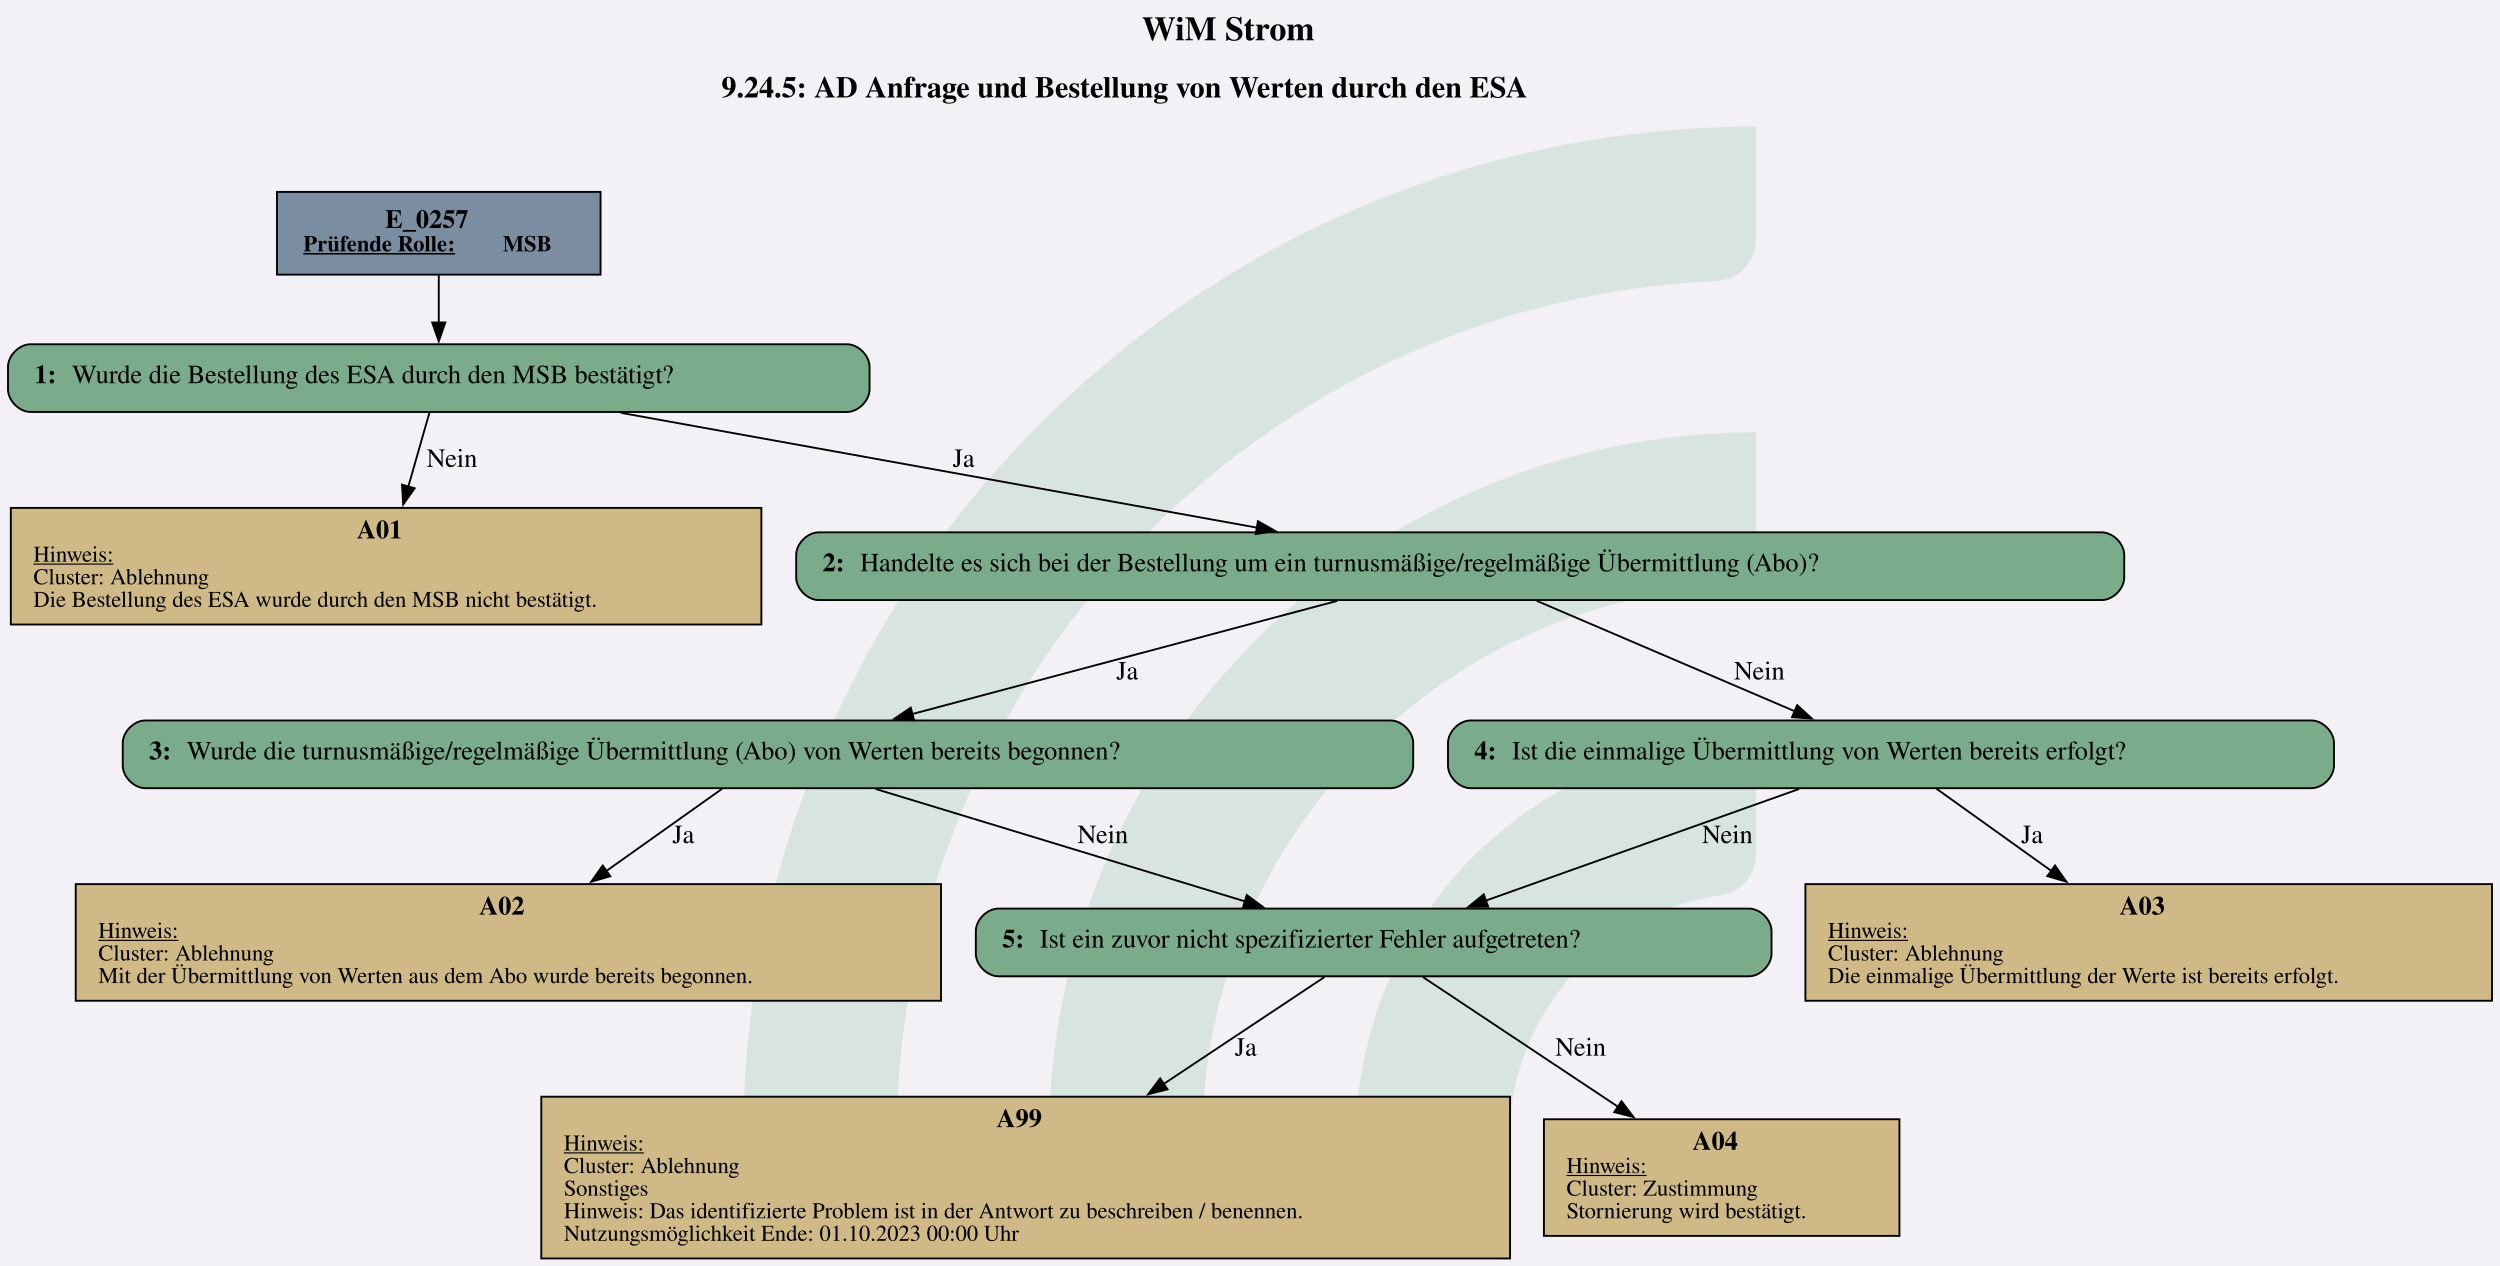
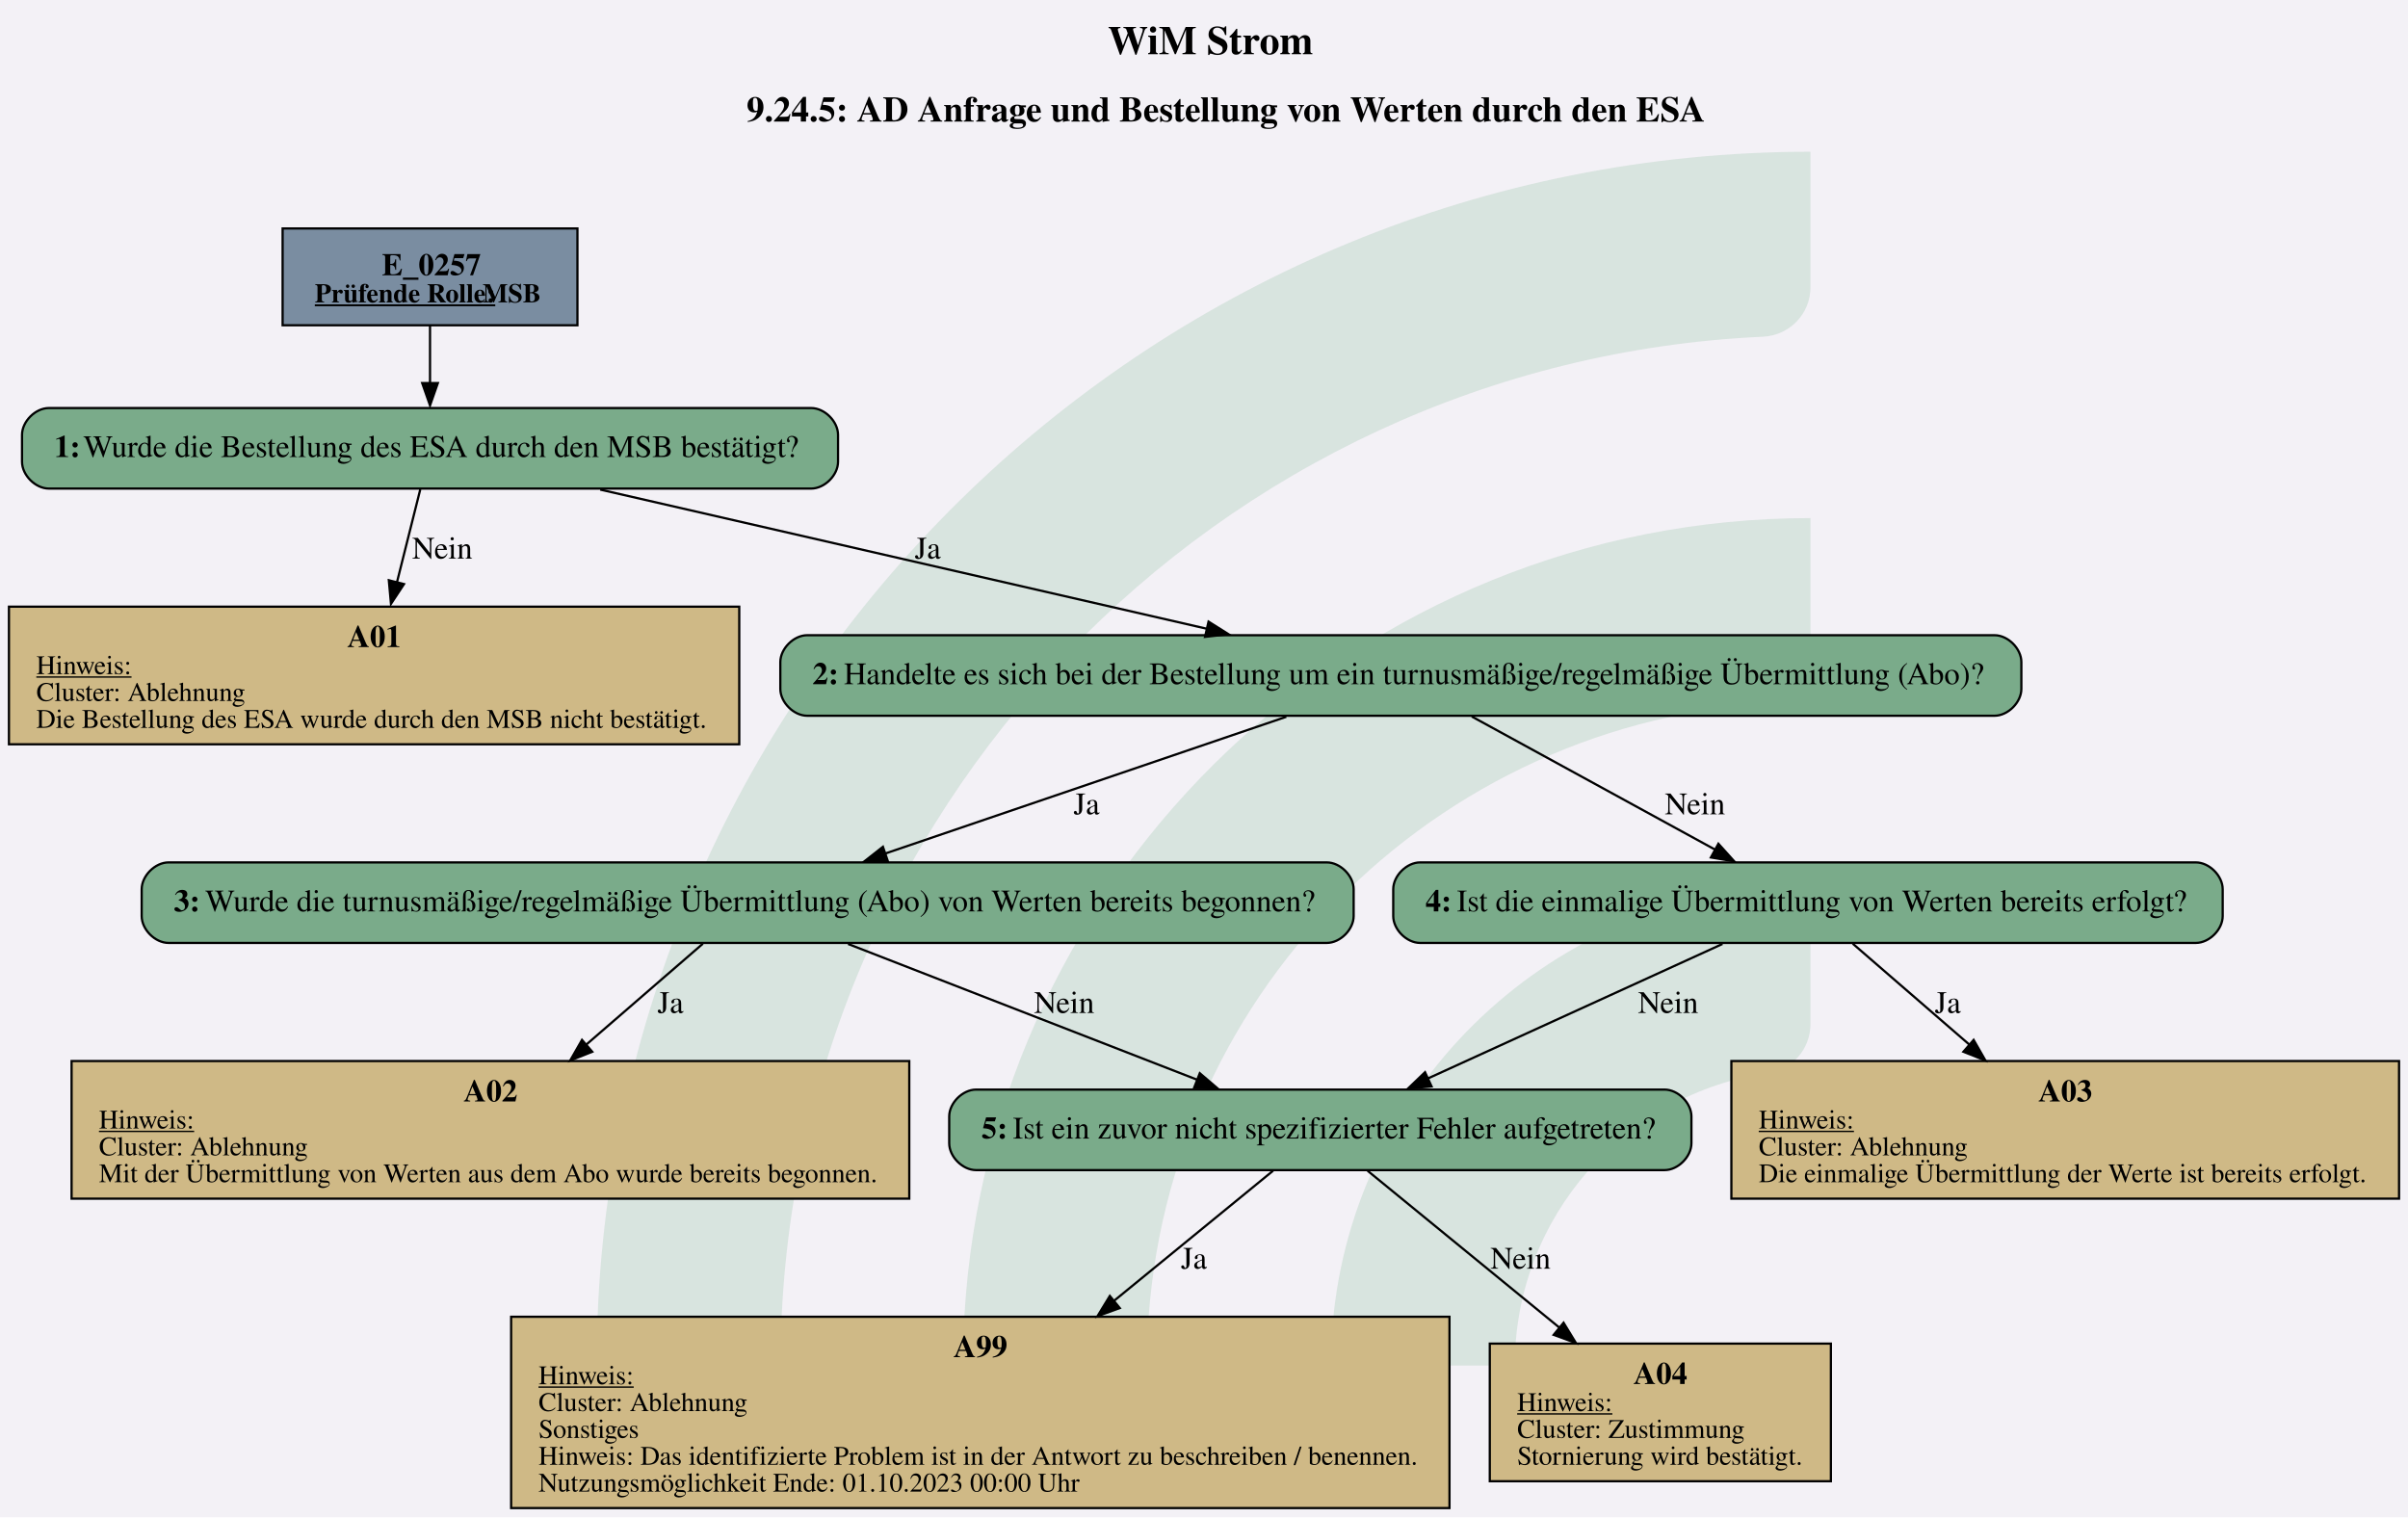
- <svg xmlns="http://www.w3.org/2000/svg" version="1.1" width="1772.0px" viewBox="0 0 1772.0 897.333" height="897.333px">
+ <svg xmlns="http://www.w3.org/2000/svg" version="1.1" width="1434.667px" viewBox="0 0 1434.667 904.0" height="904.0px">
  <g>
-     <svg version="1.1" width="1772.0px" viewBox="0 0 1772.0 897.333" height="897.333px">
-       <polygon fill="#f3f1f6" points="0,0 1772.0,0 1772.0,897.333 0,897.333" />
+     <svg version="1.1" width="1434.667px" viewBox="0 0 1434.667 904.0" height="904.0px">
+       <polygon fill="#f3f1f6" points="0,0 1434.667,0 1434.667,904.0 0,904.0" />
      <g>
-         <g transform="translate(527.3329, 89.73333) scale(1 1) translate(0, 0) scale(4.058294 4.058294) ">
+         <g transform="translate(356.0016, 90.4) scale(1 1) translate(0, 0) scale(4.088445 4.088445) ">
          <defs id="defs2">
            <clipPath clipPathUnits="userSpaceOnUse" id="clipPath23">
              <path d="M 0,568.156 H 579.236 V 0 H 0 Z" id="path21" />
            </clipPath>
          </defs>
          <g id="layer1" transform="translate(-16.54194,-55.30527)">
            <g id="g19" clip-path="url(#clipPath23)" transform="matrix(0.3527778,0,0,-0.3527778,0.01017023,243.7368)" style="opacity:0.2">
              <g id="g25" transform="translate(122.444,32.7195)">
                <path d="m 0,0 h -56.104 c -11,0 -19.898,9.123 -19.463,20.115 10.594,267.191 231.277,481.302 501.029,481.302 v -56.02 c 0,-10.98 -8.688,-19.892 -19.658,-20.393 C 180.29,414.697 0,228.005 0,0" style="fill:#6ead83;fill-opacity:1;fill-rule:nonzero;stroke:none" id="path27" />
              </g>
              <g id="g29" transform="translate(273.7828,32.7195)">
                <path d="m 0,0 h -55.926 c -11.228,0 -20.091,9.482 -19.435,20.69 10.744,183.439 163.389,329.388 349.485,329.388 v -56.263 c 0,-10.709 -8.273,-19.617 -18.957,-20.35 C 112.819,263.696 0,144.774 0,0" style="fill:#6ead83;fill-opacity:1;fill-rule:nonzero;stroke:none" id="path31" />
              </g>
              <g id="g33" transform="translate(425.7667,32.7195)">
                <path d="m 0,0 h -55.445 c -11.653,0 -20.604,10.17 -19.334,21.753 10.866,99.032 95.031,176.341 196.919,176.341 v -57.011 c 0,-10.046 -7.283,-18.755 -17.229,-20.165 C 45.688,112.522 0,61.497 0,0" style="fill:#6ead83;fill-opacity:1;fill-rule:nonzero;stroke:none" id="path35" />
              </g>
            </g>
          </g>
        </g>
-         <svg width="1329pt" height="673pt" viewBox="0.00 0.00 1328.50 673.00">
-           <g id="graph0" class="graph" transform="scale(1 1) rotate(0) translate(4 669)">
-             <text text-anchor="start" x="602.75" y="-647.6" font-family="Times,serif" font-weight="bold" font-size="18.00">WiM Strom</text>
-             <text text-anchor="start" x="379.25" y="-617.2" font-family="Times,serif" font-weight="bold" font-size="16.00">9.24.5: AD Anfrage und Bestellung von Werten durch den ESA</text>
+         <svg width="1076pt" height="678pt" viewBox="0.00 0.00 1076.48 678.04">
+           <g id="graph0" class="graph" transform="scale(1 1) rotate(0) translate(4 674.04)">
+             <text text-anchor="start" x="491.24" y="-649.94" font-family="Times,serif" font-weight="bold" font-size="18.00">WiM Strom</text>
+             <text text-anchor="start" x="329.74" y="-619.84" font-family="Times,serif" font-weight="bold" font-size="16.00">9.24.5: AD Anfrage und Bestellung von Werten durch den ESA</text>
            <g id="node1" class="node">
-               <polygon fill="#7a8da1" stroke="black" points="315,-567 143,-567 143,-523 315,-523 315,-567" />
-               <text text-anchor="start" x="200.5" y="-547.8" font-family="Times,serif" font-weight="bold" font-size="14.00">E_0257</text>
-               <text text-anchor="start" x="157" y="-535.4" font-family="Times,serif" font-weight="bold" text-decoration="underline" font-size="12.00">Prüfende Rolle:</text>
-               <text text-anchor="start" x="263" y="-535.4" font-family="Times,serif" font-weight="bold" font-size="12.00"> MSB</text>
+               <polygon fill="#7a8da1" stroke="black" points="254.14,-572.04 122.34,-572.04 122.34,-528.76 254.14,-528.76 254.14,-572.04" />
+               <text text-anchor="start" x="166.74" y="-551.1" font-family="Times,serif" font-weight="bold" font-size="14.00">E_0257</text>
+               <text text-anchor="start" x="136.74" y="-539" font-family="Times,serif" font-weight="bold" text-decoration="underline" font-size="12.00">Prüfende Rolle:</text>
+               <text text-anchor="start" x="211.74" y="-539" font-family="Times,serif" font-weight="bold" font-size="12.00"> MSB</text>
            </g>
            <g id="node2" class="node">
-               <path fill="#7aab8a" stroke="black" d="M446,-486C446,-486 12,-486 12,-486 6,-486 0,-480 0,-474 0,-474 0,-462 0,-462 0,-456 6,-450 12,-450 12,-450 446,-450 446,-450 452,-450 458,-456 458,-462 458,-462 458,-474 458,-474 458,-480 452,-486 446,-486" />
-               <text text-anchor="start" x="14" y="-465.3" font-family="Times,serif" font-weight="bold" font-size="14.00">1: </text>
-               <text text-anchor="start" x="34" y="-465.3" font-family="Times,serif" font-size="14.00">Wurde die Bestellung des ESA durch den MSB bestätigt?</text>
+               <path fill="#7aab8a" stroke="black" d="M358.64,-491.76C358.64,-491.76 17.84,-491.76 17.84,-491.76 11.84,-491.76 5.84,-485.76 5.84,-479.76 5.84,-479.76 5.84,-467.76 5.84,-467.76 5.84,-461.76 11.84,-455.76 17.84,-455.76 17.84,-455.76 358.64,-455.76 358.64,-455.76 364.64,-455.76 370.64,-461.76 370.64,-467.76 370.64,-467.76 370.64,-479.76 370.64,-479.76 370.64,-485.76 364.64,-491.76 358.64,-491.76" />
+               <text text-anchor="start" x="20.24" y="-469.86" font-family="Times,serif" font-weight="bold" font-size="14.00">1: </text>
+               <text text-anchor="start" x="33.24" y="-469.86" font-family="Times,serif" font-size="14.00">Wurde die Bestellung des ESA durch den MSB bestätigt?</text>
            </g>
            <g id="edge1" class="edge">
-               <path fill="none" stroke="black" d="M229,-522.71C229,-514.82 229,-505.75 229,-497.33" />
-               <polygon fill="black" stroke="black" points="232.5,-497.57 229,-487.57 225.5,-497.57 232.5,-497.57" />
+               <path fill="none" stroke="black" d="M188.24,-528.61C188.24,-520.57 188.24,-511.25 188.24,-502.65" />
+               <polygon fill="black" stroke="black" points="191.74,-502.92 188.24,-492.92 184.74,-502.92 191.74,-502.92" />
            </g>
            <g id="node3" class="node">
-               <polygon fill="#cfb986" stroke="black" points="400.5,-399 1.5,-399 1.5,-337 400.5,-337 400.5,-399" />
-               <text text-anchor="start" x="185.5" y="-382.8" font-family="Times,serif" font-weight="bold" font-size="14.00">A01</text>
-               <text text-anchor="start" x="13.5" y="-370.4" font-family="Times,serif" text-decoration="underline" font-size="12.00">Hinweis:</text>
-               <text text-anchor="start" x="13.5" y="-358.4" font-family="Times,serif" font-size="12.00">Cluster: Ablehnung</text>
-               <text text-anchor="start" x="13.5" y="-346.4" font-family="Times,serif" font-size="12.00">Die Bestellung des ESA wurde durch den MSB nicht bestätigt.</text>
+               <polygon fill="#cfb986" stroke="black" points="326.48,-402.96 0,-402.96 0,-341.44 326.48,-341.44 326.48,-402.96" />
+               <text text-anchor="start" x="151.24" y="-384.9" font-family="Times,serif" font-weight="bold" font-size="14.00">A01</text>
+               <text text-anchor="start" x="12.24" y="-372.8" font-family="Times,serif" text-decoration="underline" font-size="12.00">Hinweis:</text>
+               <text text-anchor="start" x="12.24" y="-360.8" font-family="Times,serif" font-size="12.00">Cluster: Ablehnung</text>
+               <text text-anchor="start" x="12.24" y="-348.8" font-family="Times,serif" font-size="12.00">Die Bestellung des ESA wurde durch den MSB nicht bestätigt.</text>
            </g>
            <g id="edge2" class="edge">
-               <path fill="none" stroke="black" d="M224.12,-449.93C220.98,-438.94 216.76,-424.15 212.78,-410.22" />
-               <polygon fill="black" stroke="black" points="216.19,-409.44 210.08,-400.78 209.46,-411.36 216.19,-409.44" />
-               <text text-anchor="middle" x="236" y="-420.8" font-family="Times,serif" font-size="14.00">Nein</text>
+               <path fill="none" stroke="black" d="M183.89,-455.42C180.98,-443.85 177.04,-428.15 173.38,-413.56" />
+               <polygon fill="black" stroke="black" points="176.61,-413.06 170.78,-404.21 169.82,-414.77 176.61,-413.06" />
+               <text text-anchor="middle" x="193.74" y="-424.46" font-family="Times,serif" font-size="14.00">Nein</text>
            </g>
            <g id="node4" class="node">
-               <path fill="#7aab8a" stroke="black" d="M1113,-386C1113,-386 431,-386 431,-386 425,-386 419,-380 419,-374 419,-374 419,-362 419,-362 419,-356 425,-350 431,-350 431,-350 1113,-350 1113,-350 1119,-350 1125,-356 1125,-362 1125,-362 1125,-374 1125,-374 1125,-380 1119,-386 1113,-386" />
-               <text text-anchor="start" x="433" y="-365.3" font-family="Times,serif" font-weight="bold" font-size="14.00">2: </text>
-               <text text-anchor="start" x="453" y="-365.3" font-family="Times,serif" font-size="14.00">Handelte es sich bei der Bestellung um ein turnusmäßige/regelmäßige Übermittlung (Abo)?</text>
+               <path fill="#7aab8a" stroke="black" d="M887.64,-390.2C887.64,-390.2 356.84,-390.2 356.84,-390.2 350.84,-390.2 344.84,-384.2 344.84,-378.2 344.84,-378.2 344.84,-366.2 344.84,-366.2 344.84,-360.2 350.84,-354.2 356.84,-354.2 356.84,-354.2 887.64,-354.2 887.64,-354.2 893.64,-354.2 899.64,-360.2 899.64,-366.2 899.64,-366.2 899.64,-378.2 899.64,-378.2 899.64,-384.2 893.64,-390.2 887.64,-390.2" />
+               <text text-anchor="start" x="359.24" y="-368.3" font-family="Times,serif" font-weight="bold" font-size="14.00">2: </text>
+               <text text-anchor="start" x="373.24" y="-368.3" font-family="Times,serif" font-size="14.00">Handelte es sich bei der Bestellung um ein turnusmäßige/regelmäßige Übermittlung (Abo)?</text>
            </g>
            <g id="edge3" class="edge">
-               <path fill="none" stroke="black" d="M325.76,-449.54C420.74,-432.39 565.32,-406.3 663.99,-388.49" />
-               <polygon fill="black" stroke="black" points="664.48,-391.96 673.7,-386.74 663.24,-385.07 664.48,-391.96" />
-               <text text-anchor="middle" x="508" y="-420.8" font-family="Times,serif" font-size="14.00">Ja</text>
+               <path fill="none" stroke="black" d="M264.33,-455.3C340.18,-437.9 456.49,-411.22 535.78,-393.03" />
+               <polygon fill="black" stroke="black" points="536.27,-396.28 545.23,-390.64 534.7,-389.46 536.27,-396.28" />
+               <text text-anchor="middle" x="410.74" y="-424.46" font-family="Times,serif" font-size="14.00">Ja</text>
            </g>
            <g id="node5" class="node">
-               <path fill="#7aab8a" stroke="black" d="M735,-286C735,-286 73,-286 73,-286 67,-286 61,-280 61,-274 61,-274 61,-262 61,-262 61,-256 67,-250 73,-250 73,-250 735,-250 735,-250 741,-250 747,-256 747,-262 747,-262 747,-274 747,-274 747,-280 741,-286 735,-286" />
-               <text text-anchor="start" x="75" y="-265.3" font-family="Times,serif" font-weight="bold" font-size="14.00">3: </text>
-               <text text-anchor="start" x="95" y="-265.3" font-family="Times,serif" font-size="14.00">Wurde die turnusmäßige/regelmäßige Übermittlung (Abo) von Werten bereits begonnen?</text>
+               <path fill="#7aab8a" stroke="black" d="M589.14,-288.64C589.14,-288.64 71.34,-288.64 71.34,-288.64 65.34,-288.64 59.34,-282.64 59.34,-276.64 59.34,-276.64 59.34,-264.64 59.34,-264.64 59.34,-258.64 65.34,-252.64 71.34,-252.64 71.34,-252.64 589.14,-252.64 589.14,-252.64 595.14,-252.64 601.14,-258.64 601.14,-264.64 601.14,-264.64 601.14,-276.64 601.14,-276.64 601.14,-282.64 595.14,-288.64 589.14,-288.64" />
+               <text text-anchor="start" x="73.74" y="-266.74" font-family="Times,serif" font-weight="bold" font-size="14.00">3: </text>
+               <text text-anchor="start" x="87.74" y="-266.74" font-family="Times,serif" font-size="14.00">Wurde die turnusmäßige/regelmäßige Übermittlung (Abo) von Werten bereits begonnen?</text>
            </g>
            <g id="edge4" class="edge">
-               <path fill="none" stroke="black" d="M706.63,-349.59C643.34,-332.74 547.4,-307.19 480.57,-289.39" />
-               <polygon fill="black" stroke="black" points="481.71,-286.07 471.15,-286.88 479.91,-292.84 481.71,-286.07" />
-               <text text-anchor="middle" x="595" y="-307.8" font-family="Times,serif" font-size="14.00">Ja</text>
+               <path fill="none" stroke="black" d="M571.04,-353.74C521.05,-336.7 444.94,-310.75 391.71,-292.6" />
+               <polygon fill="black" stroke="black" points="392.97,-288.99 382.38,-289.08 390.71,-295.62 392.97,-288.99" />
+               <text text-anchor="middle" x="481.74" y="-310.14" font-family="Times,serif" font-size="14.00">Ja</text>
            </g>
            <g id="node7" class="node">
-               <path fill="#7aab8a" stroke="black" d="M1224.5,-286C1224.5,-286 777.5,-286 777.5,-286 771.5,-286 765.5,-280 765.5,-274 765.5,-274 765.5,-262 765.5,-262 765.5,-256 771.5,-250 777.5,-250 777.5,-250 1224.5,-250 1224.5,-250 1230.5,-250 1236.5,-256 1236.5,-262 1236.5,-262 1236.5,-274 1236.5,-274 1236.5,-280 1230.5,-286 1224.5,-286" />
-               <text text-anchor="start" x="779.5" y="-265.3" font-family="Times,serif" font-weight="bold" font-size="14.00">4: </text>
-               <text text-anchor="start" x="799.5" y="-265.3" font-family="Times,serif" font-size="14.00">Ist die einmalige Übermittlung von Werten bereits erfolgt?</text>
+               <path fill="#7aab8a" stroke="black" d="M977.64,-288.64C977.64,-288.64 630.84,-288.64 630.84,-288.64 624.84,-288.64 618.84,-282.64 618.84,-276.64 618.84,-276.64 618.84,-264.64 618.84,-264.64 618.84,-258.64 624.84,-252.64 630.84,-252.64 630.84,-252.64 977.64,-252.64 977.64,-252.64 983.64,-252.64 989.64,-258.64 989.64,-264.64 989.64,-264.64 989.64,-276.64 989.64,-276.64 989.64,-282.64 983.64,-288.64 977.64,-288.64" />
+               <text text-anchor="start" x="633.24" y="-266.74" font-family="Times,serif" font-weight="bold" font-size="14.00">4: </text>
+               <text text-anchor="start" x="647.24" y="-266.74" font-family="Times,serif" font-size="14.00">Ist die einmalige Übermittlung von Werten bereits erfolgt?</text>
            </g>
            <g id="edge5" class="edge">
-               <path fill="none" stroke="black" d="M812.68,-349.59C850.98,-333.2 908.51,-308.58 949.9,-290.87" />
-               <polygon fill="black" stroke="black" points="951.11,-294.16 958.93,-287.01 948.36,-287.72 951.11,-294.16" />
-               <text text-anchor="middle" x="931" y="-307.8" font-family="Times,serif" font-size="14.00">Nein</text>
+               <path fill="none" stroke="black" d="M653.94,-353.86C684.16,-337.33 729.83,-312.34 762.89,-294.26" />
+               <polygon fill="black" stroke="black" points="764.2,-296.99 771.29,-289.12 760.84,-290.85 764.2,-296.99" />
+               <text text-anchor="middle" x="753.74" y="-310.14" font-family="Times,serif" font-size="14.00">Nein</text>
            </g>
            <g id="node6" class="node">
-               <polygon fill="#cfb986" stroke="black" points="496,-199 36,-199 36,-137 496,-137 496,-199" />
-               <text text-anchor="start" x="250.5" y="-182.8" font-family="Times,serif" font-weight="bold" font-size="14.00">A02</text>
-               <text text-anchor="start" x="48" y="-170.4" font-family="Times,serif" text-decoration="underline" font-size="12.00">Hinweis:</text>
-               <text text-anchor="start" x="48" y="-158.4" font-family="Times,serif" font-size="12.00">Cluster: Ablehnung</text>
-               <text text-anchor="start" x="48" y="-146.4" font-family="Times,serif" font-size="12.00">Mit der Übermittlung von Werten aus dem Abo wurde bereits begonnen.</text>
+               <polygon fill="#cfb986" stroke="black" points="402.48,-199.84 28,-199.84 28,-138.32 402.48,-138.32 402.48,-199.84" />
+               <text text-anchor="start" x="203.24" y="-181.78" font-family="Times,serif" font-weight="bold" font-size="14.00">A02</text>
+               <text text-anchor="start" x="40.24" y="-169.68" font-family="Times,serif" text-decoration="underline" font-size="12.00">Hinweis:</text>
+               <text text-anchor="start" x="40.24" y="-157.68" font-family="Times,serif" font-size="12.00">Cluster: Ablehnung</text>
+               <text text-anchor="start" x="40.24" y="-145.68" font-family="Times,serif" font-size="12.00">Mit der Übermittlung von Werten aus dem Abo wurde bereits begonnen.</text>
            </g>
            <g id="edge6" class="edge">
-               <path fill="none" stroke="black" d="M379.65,-249.71C362.59,-237.6 339.16,-220.96 318.01,-205.93" />
-               <polygon fill="black" stroke="black" points="320.21,-203.2 310.03,-200.27 316.15,-208.91 320.21,-203.2" />
-               <text text-anchor="middle" x="359" y="-220.8" font-family="Times,serif" font-size="14.00">Ja</text>
+               <path fill="none" stroke="black" d="M310.21,-252.3C295.81,-239.83 275.86,-222.56 257.96,-207.07" />
+               <polygon fill="black" stroke="black" points="260.76,-203.99 250.91,-200.09 256.18,-209.29 260.76,-203.99" />
+               <text text-anchor="middle" x="295.74" y="-221.34" font-family="Times,serif" font-size="14.00">Ja</text>
            </g>
            <g id="node9" class="node">
-               <path fill="#7aab8a" stroke="black" d="M925.5,-186C925.5,-186 526.5,-186 526.5,-186 520.5,-186 514.5,-180 514.5,-174 514.5,-174 514.5,-162 514.5,-162 514.5,-156 520.5,-150 526.5,-150 526.5,-150 925.5,-150 925.5,-150 931.5,-150 937.5,-156 937.5,-162 937.5,-162 937.5,-174 937.5,-174 937.5,-180 931.5,-186 925.5,-186" />
-               <text text-anchor="start" x="528.5" y="-165.3" font-family="Times,serif" font-weight="bold" font-size="14.00">5: </text>
-               <text text-anchor="start" x="548.5" y="-165.3" font-family="Times,serif" font-size="14.00">Ist ein zuvor nicht spezifizierter Fehler aufgetreten?</text>
+               <path fill="#7aab8a" stroke="black" d="M740.14,-187.08C740.14,-187.08 432.34,-187.08 432.34,-187.08 426.34,-187.08 420.34,-181.08 420.34,-175.08 420.34,-175.08 420.34,-163.08 420.34,-163.08 420.34,-157.08 426.34,-151.08 432.34,-151.08 432.34,-151.08 740.14,-151.08 740.14,-151.08 746.14,-151.08 752.14,-157.08 752.14,-163.08 752.14,-163.08 752.14,-175.08 752.14,-175.08 752.14,-181.08 746.14,-187.08 740.14,-187.08" />
+               <text text-anchor="start" x="434.74" y="-165.18" font-family="Times,serif" font-weight="bold" font-size="14.00">5: </text>
+               <text text-anchor="start" x="448.74" y="-165.18" font-family="Times,serif" font-size="14.00">Ist ein zuvor nicht spezifizierter Fehler aufgetreten?</text>
            </g>
            <g id="edge7" class="edge">
-               <path fill="none" stroke="black" d="M461.2,-249.59C516.12,-232.88 599.14,-207.61 657.55,-189.83" />
-               <polygon fill="black" stroke="black" points="658.53,-193.19 667.08,-186.93 656.49,-186.5 658.53,-193.19" />
-               <text text-anchor="middle" x="582" y="-220.8" font-family="Times,serif" font-size="14.00">Nein</text>
+               <path fill="none" stroke="black" d="M375.12,-252.18C418.59,-235.28 484.57,-209.62 531.18,-191.49" />
+               <polygon fill="black" stroke="black" points="532.36,-194.4 540.41,-187.52 529.82,-187.88 532.36,-194.4" />
+               <text text-anchor="middle" x="471.74" y="-221.34" font-family="Times,serif" font-size="14.00">Nein</text>
            </g>
            <g id="node8" class="node">
-               <polygon fill="#cfb986" stroke="black" points="1320.5,-199 955.5,-199 955.5,-137 1320.5,-137 1320.5,-199" />
-               <text text-anchor="start" x="1122.5" y="-182.8" font-family="Times,serif" font-weight="bold" font-size="14.00">A03</text>
-               <text text-anchor="start" x="967.5" y="-170.4" font-family="Times,serif" text-decoration="underline" font-size="12.00">Hinweis:</text>
-               <text text-anchor="start" x="967.5" y="-158.4" font-family="Times,serif" font-size="12.00">Cluster: Ablehnung</text>
-               <text text-anchor="start" x="967.5" y="-146.4" font-family="Times,serif" font-size="12.00">Die einmalige Übermittlung der Werte ist bereits erfolgt.</text>
+               <polygon fill="#cfb986" stroke="black" points="1068.48,-199.84 770,-199.84 770,-138.32 1068.48,-138.32 1068.48,-199.84" />
+               <text text-anchor="start" x="907.24" y="-181.78" font-family="Times,serif" font-weight="bold" font-size="14.00">A03</text>
+               <text text-anchor="start" x="782.24" y="-169.68" font-family="Times,serif" text-decoration="underline" font-size="12.00">Hinweis:</text>
+               <text text-anchor="start" x="782.24" y="-157.68" font-family="Times,serif" font-size="12.00">Cluster: Ablehnung</text>
+               <text text-anchor="start" x="782.24" y="-145.68" font-family="Times,serif" font-size="12.00">Die einmalige Übermittlung der Werte ist bereits erfolgt.</text>
            </g>
            <g id="edge8" class="edge">
-               <path fill="none" stroke="black" d="M1025.18,-249.71C1042.11,-237.6 1065.37,-220.96 1086.37,-205.93" />
-               <polygon fill="black" stroke="black" points="1088.19,-208.93 1094.29,-200.27 1084.12,-203.24 1088.19,-208.93" />
-               <text text-anchor="middle" x="1076" y="-220.8" font-family="Times,serif" font-size="14.00">Ja</text>
+               <path fill="none" stroke="black" d="M824.27,-252.3C838.67,-239.83 858.62,-222.56 876.52,-207.07" />
+               <polygon fill="black" stroke="black" points="878.3,-209.29 883.57,-200.09 873.72,-203.99 878.3,-209.29" />
+               <text text-anchor="middle" x="866.74" y="-221.34" font-family="Times,serif" font-size="14.00">Ja</text>
            </g>
            <g id="edge9" class="edge">
-               <path fill="none" stroke="black" d="M952.15,-249.59C905.56,-232.99 835.3,-207.95 785.48,-190.2" />
-               <polygon fill="black" stroke="black" points="786.88,-186.98 776.28,-186.92 784.53,-193.57 786.88,-186.98" />
-               <text text-anchor="middle" x="914" y="-220.8" font-family="Times,serif" font-size="14.00">Nein</text>
+               <path fill="none" stroke="black" d="M766.02,-252.18C729.4,-235.46 674,-210.16 634.38,-192.07" />
+               <polygon fill="black" stroke="black" points="635.97,-188.49 625.42,-187.52 633.06,-194.85 635.97,-188.49" />
+               <text text-anchor="middle" x="741.74" y="-221.34" font-family="Times,serif" font-size="14.00">Nein</text>
            </g>
            <g id="node10" class="node">
-               <polygon fill="#cfb986" stroke="black" points="798.5,-86 283.5,-86 283.5,0 798.5,0 798.5,-86" />
-               <text text-anchor="start" x="525.5" y="-69.8" font-family="Times,serif" font-weight="bold" font-size="14.00">A99</text>
-               <text text-anchor="start" x="295.5" y="-57.4" font-family="Times,serif" text-decoration="underline" font-size="12.00">Hinweis:</text>
-               <text text-anchor="start" x="295.5" y="-45.4" font-family="Times,serif" font-size="12.00">Cluster: Ablehnung</text>
-               <text text-anchor="start" x="295.5" y="-33.4" font-family="Times,serif" font-size="12.00">Sonstiges</text>
-               <text text-anchor="start" x="295.5" y="-21.4" font-family="Times,serif" font-size="12.00">Hinweis: Das identifizierte Problem ist in der Antwort zu beschreiben / benennen.</text>
-               <text text-anchor="start" x="295.5" y="-9.4" font-family="Times,serif" font-size="12.00">Nutzungsmöglichkeit Ende: 01.10.2023 00:00 Uhr</text>
+               <polygon fill="#cfb986" stroke="black" points="643.98,-85.52 224.5,-85.52 224.5,0 643.98,0 643.98,-85.52" />
+               <text text-anchor="start" x="422.24" y="-67.46" font-family="Times,serif" font-weight="bold" font-size="14.00">A99</text>
+               <text text-anchor="start" x="236.74" y="-55.36" font-family="Times,serif" text-decoration="underline" font-size="12.00">Hinweis:</text>
+               <text text-anchor="start" x="236.74" y="-43.36" font-family="Times,serif" font-size="12.00">Cluster: Ablehnung</text>
+               <text text-anchor="start" x="236.74" y="-31.36" font-family="Times,serif" font-size="12.00">Sonstiges</text>
+               <text text-anchor="start" x="236.74" y="-19.36" font-family="Times,serif" font-size="12.00">Hinweis: Das identifizierte Problem ist in der Antwort zu beschreiben / benennen.</text>
+               <text text-anchor="start" x="236.74" y="-7.36" font-family="Times,serif" font-size="12.00">Nutzungsmöglichkeit Ende: 01.10.2023 00:00 Uhr</text>
            </g>
            <g id="edge10" class="edge">
-               <path fill="none" stroke="black" d="M699.89,-149.64C677.59,-134.81 644.42,-112.76 614.15,-92.63" />
-               <polygon fill="black" stroke="black" points="616.39,-89.92 606.12,-87.3 612.51,-95.75 616.39,-89.92" />
-               <text text-anchor="middle" x="658" y="-107.8" font-family="Times,serif" font-size="14.00">Ja</text>
+               <path fill="none" stroke="black" d="M565.11,-150.79C546.71,-135.75 519.13,-113.19 494.03,-92.66" />
+               <polygon fill="black" stroke="black" points="496.58,-89.41 486.63,-85.79 492.15,-94.83 496.58,-89.41" />
+               <text text-anchor="middle" x="529.74" y="-107.02" font-family="Times,serif" font-size="14.00">Ja</text>
            </g>
            <g id="node11" class="node">
-               <polygon fill="#cfb986" stroke="black" points="1005.5,-74 816.5,-74 816.5,-12 1005.5,-12 1005.5,-74" />
-               <text text-anchor="start" x="895.5" y="-57.8" font-family="Times,serif" font-weight="bold" font-size="14.00">A04</text>
-               <text text-anchor="start" x="828.5" y="-45.4" font-family="Times,serif" text-decoration="underline" font-size="12.00">Hinweis:</text>
-               <text text-anchor="start" x="828.5" y="-33.4" font-family="Times,serif" font-size="12.00">Cluster: Zustimmung</text>
-               <text text-anchor="start" x="828.5" y="-21.4" font-family="Times,serif" font-size="12.00">Stornierung wird bestätigt.</text>
+               <polygon fill="#cfb986" stroke="black" points="814.48,-73.52 662,-73.52 662,-12 814.48,-12 814.48,-73.52" />
+               <text text-anchor="start" x="726.24" y="-55.46" font-family="Times,serif" font-weight="bold" font-size="14.00">A04</text>
+               <text text-anchor="start" x="674.24" y="-43.36" font-family="Times,serif" text-decoration="underline" font-size="12.00">Hinweis:</text>
+               <text text-anchor="start" x="674.24" y="-31.36" font-family="Times,serif" font-size="12.00">Cluster: Zustimmung</text>
+               <text text-anchor="start" x="674.24" y="-19.36" font-family="Times,serif" font-size="12.00">Stornierung wird bestätigt.</text>
            </g>
            <g id="edge11" class="edge">
-               <path fill="none" stroke="black" d="M752.11,-149.64C778.97,-131.78 821.61,-103.43 855.96,-80.6" />
-               <polygon fill="black" stroke="black" points="857.75,-83.6 864.14,-75.15 853.88,-77.78 857.75,-83.6" />
-               <text text-anchor="middle" x="836" y="-107.8" font-family="Times,serif" font-size="14.00">Nein</text>
+               <path fill="none" stroke="black" d="M607.37,-150.79C629.5,-132.7 664.91,-103.74 693.32,-80.5" />
+               <polygon fill="black" stroke="black" points="694.98,-82.85 700.51,-73.8 690.55,-77.43 694.98,-82.85" />
+               <text text-anchor="middle" x="675.74" y="-107.02" font-family="Times,serif" font-size="14.00">Nein</text>
            </g>
          </g>
        </svg>
      </g>
    </svg>
  </g>
</svg>
